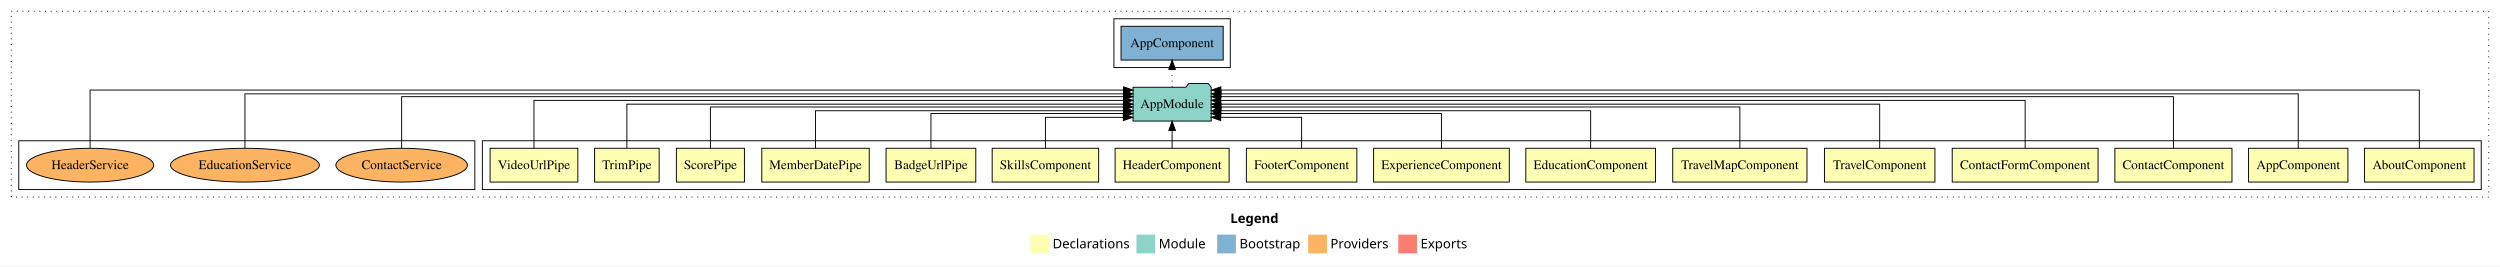
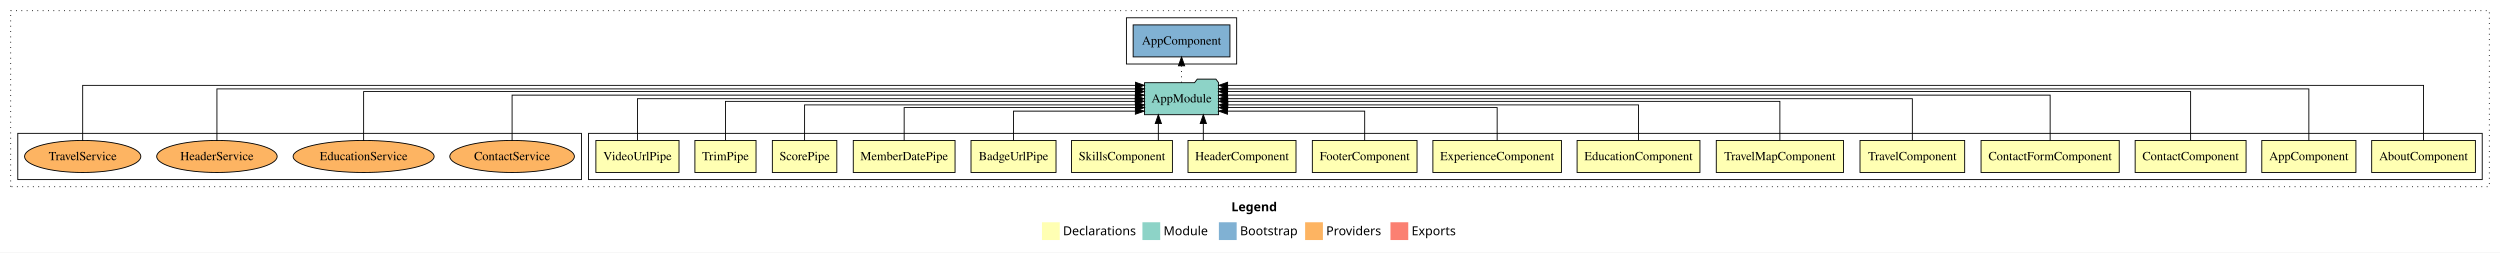
- <svg xmlns="http://www.w3.org/2000/svg" width="2664pt" height="284pt" viewBox="0.00 0.00 2664.00 284.00">
+ <svg xmlns="http://www.w3.org/2000/svg" width="2812pt" height="284pt" viewBox="0.00 0.00 2812.00 284.00">
  <g id="graph0" class="graph" transform="scale(1 1) rotate(0) translate(4 280)">
-     <polygon fill="#ffffff" stroke="transparent" points="-4,4 -4,-280 2660,-280 2660,4 -4,4" />
-     <text text-anchor="start" x="1307.009" y="-42.4" font-family="sans-serif" font-weight="bold" font-size="14.00" fill="#000000">Legend</text>
-     <polygon fill="#ffffb3" stroke="transparent" points="1094,-10 1094,-30 1114,-30 1114,-10 1094,-10" />
-     <text text-anchor="start" x="1117.629" y="-15.4" font-family="sans-serif" font-size="14.00" fill="#000000">  Declarations</text>
-     <polygon fill="#8dd3c7" stroke="transparent" points="1207,-10 1207,-30 1227,-30 1227,-10 1207,-10" />
-     <text text-anchor="start" x="1230.725" y="-15.4" font-family="sans-serif" font-size="14.00" fill="#000000">  Module</text>
-     <polygon fill="#80b1d3" stroke="transparent" points="1293,-10 1293,-30 1313,-30 1313,-10 1293,-10" />
-     <text text-anchor="start" x="1316.781" y="-15.4" font-family="sans-serif" font-size="14.00" fill="#000000">  Bootstrap</text>
-     <polygon fill="#fdb462" stroke="transparent" points="1390,-10 1390,-30 1410,-30 1410,-10 1390,-10" />
-     <text text-anchor="start" x="1413.673" y="-15.4" font-family="sans-serif" font-size="14.00" fill="#000000">  Providers</text>
-     <polygon fill="#fb8072" stroke="transparent" points="1486,-10 1486,-30 1506,-30 1506,-10 1486,-10" />
-     <text text-anchor="start" x="1509.726" y="-15.4" font-family="sans-serif" font-size="14.00" fill="#000000">  Exports</text>
+     <polygon fill="#ffffff" stroke="transparent" points="-4,4 -4,-280 2808,-280 2808,4 -4,4" />
+     <text text-anchor="start" x="1381.009" y="-42.4" font-family="sans-serif" font-weight="bold" font-size="14.00" fill="#000000">Legend</text>
+     <polygon fill="#ffffb3" stroke="transparent" points="1168,-10 1168,-30 1188,-30 1188,-10 1168,-10" />
+     <text text-anchor="start" x="1191.629" y="-15.4" font-family="sans-serif" font-size="14.00" fill="#000000">  Declarations</text>
+     <polygon fill="#8dd3c7" stroke="transparent" points="1281,-10 1281,-30 1301,-30 1301,-10 1281,-10" />
+     <text text-anchor="start" x="1304.725" y="-15.4" font-family="sans-serif" font-size="14.00" fill="#000000">  Module</text>
+     <polygon fill="#80b1d3" stroke="transparent" points="1367,-10 1367,-30 1387,-30 1387,-10 1367,-10" />
+     <text text-anchor="start" x="1390.781" y="-15.4" font-family="sans-serif" font-size="14.00" fill="#000000">  Bootstrap</text>
+     <polygon fill="#fdb462" stroke="transparent" points="1464,-10 1464,-30 1484,-30 1484,-10 1464,-10" />
+     <text text-anchor="start" x="1487.673" y="-15.4" font-family="sans-serif" font-size="14.00" fill="#000000">  Providers</text>
+     <polygon fill="#fb8072" stroke="transparent" points="1560,-10 1560,-30 1580,-30 1580,-10 1560,-10" />
+     <text text-anchor="start" x="1583.726" y="-15.4" font-family="sans-serif" font-size="14.00" fill="#000000">  Exports</text>
    <g id="clust1" class="cluster">
-       <polygon fill="none" stroke="#000000" stroke-dasharray="1,5" points="8,-70 8,-268 2648,-268 2648,-70 8,-70" />
+       <polygon fill="none" stroke="#000000" stroke-dasharray="1,5" points="8,-70 8,-268 2796,-268 2796,-70 8,-70" />
    </g>
    <g id="clust2" class="cluster">
-       <polygon fill="none" stroke="#000000" points="510,-78 510,-130 2640,-130 2640,-78 510,-78" />
+       <polygon fill="none" stroke="#000000" points="658,-78 658,-130 2788,-130 2788,-78 658,-78" />
    </g>
    <g id="clust21" class="cluster">
-       <polygon fill="none" stroke="#000000" points="1183,-208 1183,-260 1307,-260 1307,-208 1183,-208" />
+       <polygon fill="none" stroke="#000000" points="1263,-208 1263,-260 1387,-260 1387,-208 1263,-208" />
    </g>
    <g id="clust22" class="cluster">
-       <polygon fill="none" stroke="#000000" points="16,-78 16,-130 502,-130 502,-78 16,-78" />
+       <polygon fill="none" stroke="#000000" points="16,-78 16,-130 650,-130 650,-78 16,-78" />
    </g>
    <g id="node1" class="node">
-       <polygon fill="#ffffb3" stroke="#000000" points="2632.33,-122 2515.67,-122 2515.67,-86 2632.33,-86 2632.33,-122" />
-       <text text-anchor="middle" x="2574" y="-99.8" font-family="Times,serif" font-size="14.00" fill="#000000">AboutComponent</text>
+       <polygon fill="#ffffb3" stroke="#000000" points="2780.33,-122 2663.67,-122 2663.67,-86 2780.33,-86 2780.33,-122" />
+       <text text-anchor="middle" x="2722" y="-99.8" font-family="Times,serif" font-size="14.00" fill="#000000">AboutComponent</text>
    </g>
    <g id="node17" class="node">
-       <polygon fill="#8dd3c7" stroke="#000000" points="1286.657,-187 1283.657,-191 1262.657,-191 1259.657,-187 1203.343,-187 1203.343,-151 1286.657,-151 1286.657,-187" />
-       <text text-anchor="middle" x="1245" y="-164.8" font-family="Times,serif" font-size="14.00" fill="#000000">AppModule</text>
+       <polygon fill="#8dd3c7" stroke="#000000" points="1366.657,-187 1363.657,-191 1342.657,-191 1339.657,-187 1283.343,-187 1283.343,-151 1366.657,-151 1366.657,-187" />
+       <text text-anchor="middle" x="1325" y="-164.8" font-family="Times,serif" font-size="14.00" fill="#000000">AppModule</text>
    </g>
    <g id="edge1" class="edge">
-       <path fill="none" stroke="#000000" d="M2574,-122.153C2574,-145.757 2574,-184 2574,-184 2574,-184 1296.969,-184 1296.969,-184" />
-       <polygon fill="#000000" stroke="#000000" points="1296.969,-180.5 1286.969,-184 1296.969,-187.5 1296.969,-180.5" />
+       <path fill="none" stroke="#000000" d="M2722,-122.153C2722,-145.757 2722,-184 2722,-184 2722,-184 1376.809,-184 1376.809,-184" />
+       <polygon fill="#000000" stroke="#000000" points="1376.81,-180.5 1366.809,-184 1376.809,-187.5 1376.81,-180.5" />
    </g>
    <g id="node2" class="node">
-       <polygon fill="#ffffb3" stroke="#000000" points="2497.94,-122 2392.06,-122 2392.06,-86 2497.94,-86 2497.94,-122" />
-       <text text-anchor="middle" x="2445" y="-99.8" font-family="Times,serif" font-size="14.00" fill="#000000">AppComponent</text>
+       <polygon fill="#ffffb3" stroke="#000000" points="2645.94,-122 2540.06,-122 2540.06,-86 2645.94,-86 2645.94,-122" />
+       <text text-anchor="middle" x="2593" y="-99.8" font-family="Times,serif" font-size="14.00" fill="#000000">AppComponent</text>
    </g>
    <g id="edge2" class="edge">
-       <path fill="none" stroke="#000000" d="M2445,-122.011C2445,-144.485 2445,-180 2445,-180 2445,-180 1297.005,-180 1297.005,-180" />
-       <polygon fill="#000000" stroke="#000000" points="1297.005,-176.5 1287.005,-180 1297.005,-183.5 1297.005,-176.5" />
+       <path fill="none" stroke="#000000" d="M2593,-122.011C2593,-144.485 2593,-180 2593,-180 2593,-180 1376.828,-180 1376.828,-180" />
+       <polygon fill="#000000" stroke="#000000" points="1376.828,-176.5 1366.828,-180 1376.827,-183.5 1376.828,-176.5" />
    </g>
    <g id="node3" class="node">
-       <polygon fill="#ffffb3" stroke="#000000" points="2374.38,-122 2249.62,-122 2249.62,-86 2374.38,-86 2374.38,-122" />
-       <text text-anchor="middle" x="2312" y="-99.8" font-family="Times,serif" font-size="14.00" fill="#000000">ContactComponent</text>
+       <polygon fill="#ffffb3" stroke="#000000" points="2522.38,-122 2397.62,-122 2397.62,-86 2522.38,-86 2522.38,-122" />
+       <text text-anchor="middle" x="2460" y="-99.8" font-family="Times,serif" font-size="14.00" fill="#000000">ContactComponent</text>
    </g>
    <g id="edge3" class="edge">
-       <path fill="none" stroke="#000000" d="M2312,-122.045C2312,-143.662 2312,-177 2312,-177 2312,-177 1296.828,-177 1296.828,-177" />
-       <polygon fill="#000000" stroke="#000000" points="1296.828,-173.5 1286.828,-177 1296.828,-180.5 1296.828,-173.5" />
+       <path fill="none" stroke="#000000" d="M2460,-122.045C2460,-143.662 2460,-177 2460,-177 2460,-177 1376.741,-177 1376.741,-177" />
+       <polygon fill="#000000" stroke="#000000" points="1376.741,-173.5 1366.741,-177 1376.741,-180.5 1376.741,-173.5" />
    </g>
    <g id="node4" class="node">
-       <polygon fill="#ffffb3" stroke="#000000" points="2231.713,-122 2076.287,-122 2076.287,-86 2231.713,-86 2231.713,-122" />
-       <text text-anchor="middle" x="2154" y="-99.8" font-family="Times,serif" font-size="14.00" fill="#000000">ContactFormComponent</text>
+       <polygon fill="#ffffb3" stroke="#000000" points="2379.713,-122 2224.287,-122 2224.287,-86 2379.713,-86 2379.713,-122" />
+       <text text-anchor="middle" x="2302" y="-99.8" font-family="Times,serif" font-size="14.00" fill="#000000">ContactFormComponent</text>
    </g>
    <g id="edge4" class="edge">
-       <path fill="none" stroke="#000000" d="M2154,-122.129C2154,-142.572 2154,-173 2154,-173 2154,-173 1296.719,-173 1296.719,-173" />
-       <polygon fill="#000000" stroke="#000000" points="1296.719,-169.5 1286.719,-173 1296.719,-176.5 1296.719,-169.5" />
+       <path fill="none" stroke="#000000" d="M2302,-122.129C2302,-142.572 2302,-173 2302,-173 2302,-173 1376.668,-173 1376.668,-173" />
+       <polygon fill="#000000" stroke="#000000" points="1376.668,-169.5 1366.668,-173 1376.668,-176.5 1376.668,-169.5" />
    </g>
    <g id="node5" class="node">
-       <polygon fill="#ffffb3" stroke="#000000" points="2057.865,-122 1940.134,-122 1940.134,-86 2057.865,-86 2057.865,-122" />
-       <text text-anchor="middle" x="1999" y="-99.8" font-family="Times,serif" font-size="14.00" fill="#000000">TravelComponent</text>
+       <polygon fill="#ffffb3" stroke="#000000" points="2205.865,-122 2088.135,-122 2088.135,-86 2205.865,-86 2205.865,-122" />
+       <text text-anchor="middle" x="2147" y="-99.8" font-family="Times,serif" font-size="14.00" fill="#000000">TravelComponent</text>
    </g>
    <g id="edge5" class="edge">
-       <path fill="none" stroke="#000000" d="M1999,-122.106C1999,-141.339 1999,-169 1999,-169 1999,-169 1296.883,-169 1296.883,-169" />
-       <polygon fill="#000000" stroke="#000000" points="1296.883,-165.5 1286.883,-169 1296.883,-172.5 1296.883,-165.5" />
+       <path fill="none" stroke="#000000" d="M2147,-122.106C2147,-141.339 2147,-169 2147,-169 2147,-169 1376.893,-169 1376.893,-169" />
+       <polygon fill="#000000" stroke="#000000" points="1376.893,-165.5 1366.893,-169 1376.893,-172.5 1376.893,-165.5" />
    </g>
    <g id="node6" class="node">
-       <polygon fill="#ffffb3" stroke="#000000" points="1921.525,-122 1778.475,-122 1778.475,-86 1921.525,-86 1921.525,-122" />
-       <text text-anchor="middle" x="1850" y="-99.8" font-family="Times,serif" font-size="14.00" fill="#000000">TravelMapComponent</text>
+       <polygon fill="#ffffb3" stroke="#000000" points="2069.525,-122 1926.475,-122 1926.475,-86 2069.525,-86 2069.525,-122" />
+       <text text-anchor="middle" x="1998" y="-99.8" font-family="Times,serif" font-size="14.00" fill="#000000">TravelMapComponent</text>
    </g>
    <g id="edge6" class="edge">
-       <path fill="none" stroke="#000000" d="M1850,-122.267C1850,-140.555 1850,-166 1850,-166 1850,-166 1297.062,-166 1297.062,-166" />
-       <polygon fill="#000000" stroke="#000000" points="1297.062,-162.5 1287.062,-166 1297.062,-169.5 1297.062,-162.5" />
+       <path fill="none" stroke="#000000" d="M1998,-122.267C1998,-140.555 1998,-166 1998,-166 1998,-166 1376.845,-166 1376.845,-166" />
+       <polygon fill="#000000" stroke="#000000" points="1376.845,-162.5 1366.845,-166 1376.845,-169.5 1376.845,-162.5" />
    </g>
    <g id="node7" class="node">
-       <polygon fill="#ffffb3" stroke="#000000" points="1760.095,-122 1621.905,-122 1621.905,-86 1760.095,-86 1760.095,-122" />
-       <text text-anchor="middle" x="1691" y="-99.8" font-family="Times,serif" font-size="14.00" fill="#000000">EducationComponent</text>
+       <polygon fill="#ffffb3" stroke="#000000" points="1908.095,-122 1769.905,-122 1769.905,-86 1908.095,-86 1908.095,-122" />
+       <text text-anchor="middle" x="1839" y="-99.8" font-family="Times,serif" font-size="14.00" fill="#000000">EducationComponent</text>
    </g>
    <g id="edge7" class="edge">
-       <path fill="none" stroke="#000000" d="M1691,-122.034C1691,-139.06 1691,-162 1691,-162 1691,-162 1296.959,-162 1296.959,-162" />
-       <polygon fill="#000000" stroke="#000000" points="1296.959,-158.5 1286.959,-162 1296.959,-165.5 1296.959,-158.5" />
+       <path fill="none" stroke="#000000" d="M1839,-122.034C1839,-139.06 1839,-162 1839,-162 1839,-162 1377.063,-162 1377.063,-162" />
+       <polygon fill="#000000" stroke="#000000" points="1377.063,-158.5 1367.063,-162 1377.063,-165.5 1377.063,-158.5" />
    </g>
    <g id="node8" class="node">
-       <polygon fill="#ffffb3" stroke="#000000" points="1604.295,-122 1459.705,-122 1459.705,-86 1604.295,-86 1604.295,-122" />
-       <text text-anchor="middle" x="1532" y="-99.8" font-family="Times,serif" font-size="14.00" fill="#000000">ExperienceComponent</text>
+       <polygon fill="#ffffb3" stroke="#000000" points="1752.295,-122 1607.705,-122 1607.705,-86 1752.295,-86 1752.295,-122" />
+       <text text-anchor="middle" x="1680" y="-99.8" font-family="Times,serif" font-size="14.00" fill="#000000">ExperienceComponent</text>
    </g>
    <g id="edge8" class="edge">
-       <path fill="none" stroke="#000000" d="M1532,-122.009C1532,-138.049 1532,-159 1532,-159 1532,-159 1296.732,-159 1296.732,-159" />
-       <polygon fill="#000000" stroke="#000000" points="1296.732,-155.5 1286.732,-159 1296.732,-162.5 1296.732,-155.5" />
+       <path fill="none" stroke="#000000" d="M1680,-122.009C1680,-138.049 1680,-159 1680,-159 1680,-159 1376.767,-159 1376.767,-159" />
+       <polygon fill="#000000" stroke="#000000" points="1376.767,-155.5 1366.767,-159 1376.767,-162.5 1376.767,-155.5" />
    </g>
    <g id="node9" class="node">
-       <polygon fill="#ffffb3" stroke="#000000" points="1441.881,-122 1324.119,-122 1324.119,-86 1441.881,-86 1441.881,-122" />
-       <text text-anchor="middle" x="1383" y="-99.8" font-family="Times,serif" font-size="14.00" fill="#000000">FooterComponent</text>
+       <polygon fill="#ffffb3" stroke="#000000" points="1589.881,-122 1472.119,-122 1472.119,-86 1589.881,-86 1589.881,-122" />
+       <text text-anchor="middle" x="1531" y="-99.8" font-family="Times,serif" font-size="14.00" fill="#000000">FooterComponent</text>
    </g>
    <g id="edge9" class="edge">
-       <path fill="none" stroke="#000000" d="M1383,-122.124C1383,-136.783 1383,-155 1383,-155 1383,-155 1296.779,-155 1296.779,-155" />
-       <polygon fill="#000000" stroke="#000000" points="1296.779,-151.5 1286.779,-155 1296.779,-158.5 1296.779,-151.5" />
+       <path fill="none" stroke="#000000" d="M1531,-122.124C1531,-136.783 1531,-155 1531,-155 1531,-155 1376.687,-155 1376.687,-155" />
+       <polygon fill="#000000" stroke="#000000" points="1376.687,-151.5 1366.687,-155 1376.687,-158.5 1376.687,-151.5" />
    </g>
    <g id="node10" class="node">
-       <polygon fill="#ffffb3" stroke="#000000" points="1305.744,-122 1184.256,-122 1184.256,-86 1305.744,-86 1305.744,-122" />
-       <text text-anchor="middle" x="1245" y="-99.8" font-family="Times,serif" font-size="14.00" fill="#000000">HeaderComponent</text>
+       <polygon fill="#ffffb3" stroke="#000000" points="1453.744,-122 1332.256,-122 1332.256,-86 1453.744,-86 1453.744,-122" />
+       <text text-anchor="middle" x="1393" y="-99.8" font-family="Times,serif" font-size="14.00" fill="#000000">HeaderComponent</text>
    </g>
    <g id="edge10" class="edge">
-       <path fill="none" stroke="#000000" d="M1245,-122.106C1245,-122.106 1245,-140.991 1245,-140.991" />
-       <polygon fill="#000000" stroke="#000000" points="1241.5,-140.991 1245,-150.991 1248.5,-140.991 1241.5,-140.991" />
+       <path fill="none" stroke="#000000" d="M1349.478,-122.106C1349.478,-122.106 1349.478,-140.991 1349.478,-140.991" />
+       <polygon fill="#000000" stroke="#000000" points="1345.978,-140.991 1349.478,-150.991 1352.978,-140.991 1345.978,-140.991" />
    </g>
    <g id="node11" class="node">
-       <polygon fill="#ffffb3" stroke="#000000" points="1166.732,-122 1053.268,-122 1053.268,-86 1166.732,-86 1166.732,-122" />
-       <text text-anchor="middle" x="1110" y="-99.8" font-family="Times,serif" font-size="14.00" fill="#000000">SkillsComponent</text>
+       <polygon fill="#ffffb3" stroke="#000000" points="1314.732,-122 1201.268,-122 1201.268,-86 1314.732,-86 1314.732,-122" />
+       <text text-anchor="middle" x="1258" y="-99.8" font-family="Times,serif" font-size="14.00" fill="#000000">SkillsComponent</text>
    </g>
    <g id="edge11" class="edge">
-       <path fill="none" stroke="#000000" d="M1110,-122.124C1110,-136.783 1110,-155 1110,-155 1110,-155 1193.025,-155 1193.025,-155" />
-       <polygon fill="#000000" stroke="#000000" points="1193.025,-158.5 1203.025,-155 1193.025,-151.5 1193.025,-158.5" />
+       <path fill="none" stroke="#000000" d="M1298.894,-122.106C1298.894,-122.106 1298.894,-140.991 1298.894,-140.991" />
+       <polygon fill="#000000" stroke="#000000" points="1295.394,-140.991 1298.894,-150.991 1302.394,-140.991 1295.394,-140.991" />
    </g>
    <g id="node12" class="node">
-       <polygon fill="#ffffb3" stroke="#000000" points="1035.812,-122 940.188,-122 940.188,-86 1035.812,-86 1035.812,-122" />
-       <text text-anchor="middle" x="988" y="-99.8" font-family="Times,serif" font-size="14.00" fill="#000000">BadgeUrlPipe</text>
+       <polygon fill="#ffffb3" stroke="#000000" points="1183.812,-122 1088.188,-122 1088.188,-86 1183.812,-86 1183.812,-122" />
+       <text text-anchor="middle" x="1136" y="-99.8" font-family="Times,serif" font-size="14.00" fill="#000000">BadgeUrlPipe</text>
    </g>
    <g id="edge12" class="edge">
-       <path fill="none" stroke="#000000" d="M988,-122.009C988,-138.049 988,-159 988,-159 988,-159 1193.137,-159 1193.137,-159" />
-       <polygon fill="#000000" stroke="#000000" points="1193.137,-162.5 1203.137,-159 1193.137,-155.5 1193.137,-162.5" />
+       <path fill="none" stroke="#000000" d="M1136,-122.124C1136,-136.783 1136,-155 1136,-155 1136,-155 1273.055,-155 1273.055,-155" />
+       <polygon fill="#000000" stroke="#000000" points="1273.055,-158.5 1283.055,-155 1273.055,-151.5 1273.055,-158.5" />
    </g>
    <g id="node13" class="node">
-       <polygon fill="#ffffb3" stroke="#000000" points="922.24,-122 807.76,-122 807.76,-86 922.24,-86 922.24,-122" />
-       <text text-anchor="middle" x="865" y="-99.8" font-family="Times,serif" font-size="14.00" fill="#000000">MemberDatePipe</text>
+       <polygon fill="#ffffb3" stroke="#000000" points="1070.239,-122 955.76,-122 955.76,-86 1070.239,-86 1070.239,-122" />
+       <text text-anchor="middle" x="1013" y="-99.8" font-family="Times,serif" font-size="14.00" fill="#000000">MemberDatePipe</text>
    </g>
    <g id="edge13" class="edge">
-       <path fill="none" stroke="#000000" d="M865,-122.034C865,-139.06 865,-162 865,-162 865,-162 1193.246,-162 1193.246,-162" />
-       <polygon fill="#000000" stroke="#000000" points="1193.246,-165.5 1203.246,-162 1193.246,-158.5 1193.246,-165.5" />
+       <path fill="none" stroke="#000000" d="M1013,-122.009C1013,-138.049 1013,-159 1013,-159 1013,-159 1273.246,-159 1273.246,-159" />
+       <polygon fill="#000000" stroke="#000000" points="1273.246,-162.5 1283.246,-159 1273.246,-155.5 1273.246,-162.5" />
    </g>
    <g id="node14" class="node">
-       <polygon fill="#ffffb3" stroke="#000000" points="789.261,-122 716.739,-122 716.739,-86 789.261,-86 789.261,-122" />
-       <text text-anchor="middle" x="753" y="-99.8" font-family="Times,serif" font-size="14.00" fill="#000000">ScorePipe</text>
+       <polygon fill="#ffffb3" stroke="#000000" points="937.261,-122 864.739,-122 864.739,-86 937.261,-86 937.261,-122" />
+       <text text-anchor="middle" x="901" y="-99.8" font-family="Times,serif" font-size="14.00" fill="#000000">ScorePipe</text>
    </g>
    <g id="edge14" class="edge">
-       <path fill="none" stroke="#000000" d="M753,-122.267C753,-140.555 753,-166 753,-166 753,-166 1193.052,-166 1193.052,-166" />
-       <polygon fill="#000000" stroke="#000000" points="1193.052,-169.5 1203.052,-166 1193.052,-162.5 1193.052,-169.5" />
+       <path fill="none" stroke="#000000" d="M901,-122.034C901,-139.06 901,-162 901,-162 901,-162 1273.185,-162 1273.185,-162" />
+       <polygon fill="#000000" stroke="#000000" points="1273.185,-165.5 1283.185,-162 1273.185,-158.5 1273.185,-165.5" />
    </g>
    <g id="node15" class="node">
-       <polygon fill="#ffffb3" stroke="#000000" points="698.382,-122 629.618,-122 629.618,-86 698.382,-86 698.382,-122" />
-       <text text-anchor="middle" x="664" y="-99.8" font-family="Times,serif" font-size="14.00" fill="#000000">TrimPipe</text>
+       <polygon fill="#ffffb3" stroke="#000000" points="846.382,-122 777.618,-122 777.618,-86 846.382,-86 846.382,-122" />
+       <text text-anchor="middle" x="812" y="-99.8" font-family="Times,serif" font-size="14.00" fill="#000000">TrimPipe</text>
    </g>
    <g id="edge15" class="edge">
-       <path fill="none" stroke="#000000" d="M664,-122.106C664,-141.339 664,-169 664,-169 664,-169 1193.216,-169 1193.216,-169" />
-       <polygon fill="#000000" stroke="#000000" points="1193.216,-172.5 1203.216,-169 1193.216,-165.5 1193.216,-172.5" />
+       <path fill="none" stroke="#000000" d="M812,-122.267C812,-140.555 812,-166 812,-166 812,-166 1273.019,-166 1273.019,-166" />
+       <polygon fill="#000000" stroke="#000000" points="1273.019,-169.5 1283.019,-166 1273.019,-162.5 1273.019,-169.5" />
    </g>
    <g id="node16" class="node">
-       <polygon fill="#ffffb3" stroke="#000000" points="611.758,-122 518.242,-122 518.242,-86 611.758,-86 611.758,-122" />
-       <text text-anchor="middle" x="565" y="-99.8" font-family="Times,serif" font-size="14.00" fill="#000000">VideoUrlPipe</text>
+       <polygon fill="#ffffb3" stroke="#000000" points="759.758,-122 666.242,-122 666.242,-86 759.758,-86 759.758,-122" />
+       <text text-anchor="middle" x="713" y="-99.8" font-family="Times,serif" font-size="14.00" fill="#000000">VideoUrlPipe</text>
    </g>
    <g id="edge16" class="edge">
-       <path fill="none" stroke="#000000" d="M565,-122.129C565,-142.572 565,-173 565,-173 565,-173 1193.232,-173 1193.232,-173" />
-       <polygon fill="#000000" stroke="#000000" points="1193.232,-176.5 1203.232,-173 1193.232,-169.5 1193.232,-176.5" />
+       <path fill="none" stroke="#000000" d="M713,-122.106C713,-141.339 713,-169 713,-169 713,-169 1272.935,-169 1272.935,-169" />
+       <polygon fill="#000000" stroke="#000000" points="1272.935,-172.5 1282.935,-169 1272.935,-165.5 1272.935,-172.5" />
    </g>
    <g id="node18" class="node">
-       <polygon fill="#80b1d3" stroke="#000000" points="1299.439,-252 1190.561,-252 1190.561,-216 1299.439,-216 1299.439,-252" />
-       <text text-anchor="middle" x="1245" y="-229.8" font-family="Times,serif" font-size="14.00" fill="#000000">AppComponent </text>
+       <polygon fill="#80b1d3" stroke="#000000" points="1379.439,-252 1270.561,-252 1270.561,-216 1379.439,-216 1379.439,-252" />
+       <text text-anchor="middle" x="1325" y="-229.8" font-family="Times,serif" font-size="14.00" fill="#000000">AppComponent </text>
    </g>
    <g id="edge17" class="edge">
-       <path fill="none" stroke="#000000" stroke-dasharray="1,5" d="M1245,-187.106C1245,-187.106 1245,-205.991 1245,-205.991" />
-       <polygon fill="#000000" stroke="#000000" points="1241.5,-205.991 1245,-215.991 1248.5,-205.991 1241.5,-205.991" />
+       <path fill="none" stroke="#000000" stroke-dasharray="1,5" d="M1325,-187.106C1325,-187.106 1325,-205.991 1325,-205.991" />
+       <polygon fill="#000000" stroke="#000000" points="1321.5,-205.991 1325,-215.991 1328.5,-205.991 1321.5,-205.991" />
    </g>
    <g id="node19" class="node">
-       <ellipse fill="#fdb462" stroke="#000000" cx="424" cy="-104" rx="70.06" ry="18" />
-       <text text-anchor="middle" x="424" y="-99.8" font-family="Times,serif" font-size="14.00" fill="#000000">ContactService</text>
+       <ellipse fill="#fdb462" stroke="#000000" cx="572" cy="-104" rx="70.06" ry="18" />
+       <text text-anchor="middle" x="572" y="-99.8" font-family="Times,serif" font-size="14.00" fill="#000000">ContactService</text>
    </g>
    <g id="edge18" class="edge">
-       <path fill="none" stroke="#000000" d="M424,-122.045C424,-143.662 424,-177 424,-177 424,-177 1193.158,-177 1193.158,-177" />
-       <polygon fill="#000000" stroke="#000000" points="1193.158,-180.5 1203.158,-177 1193.158,-173.5 1193.158,-180.5" />
+       <path fill="none" stroke="#000000" d="M572,-122.129C572,-142.572 572,-173 572,-173 572,-173 1273.173,-173 1273.173,-173" />
+       <polygon fill="#000000" stroke="#000000" points="1273.173,-176.5 1283.173,-173 1273.173,-169.5 1273.173,-176.5" />
    </g>
    <g id="node20" class="node">
-       <ellipse fill="#fdb462" stroke="#000000" cx="257" cy="-104" rx="79.292" ry="18" />
-       <text text-anchor="middle" x="257" y="-99.8" font-family="Times,serif" font-size="14.00" fill="#000000">EducationService</text>
+       <ellipse fill="#fdb462" stroke="#000000" cx="405" cy="-104" rx="79.292" ry="18" />
+       <text text-anchor="middle" x="405" y="-99.8" font-family="Times,serif" font-size="14.00" fill="#000000">EducationService</text>
    </g>
    <g id="edge19" class="edge">
-       <path fill="none" stroke="#000000" d="M257,-122.011C257,-144.485 257,-180 257,-180 257,-180 1193.178,-180 1193.178,-180" />
-       <polygon fill="#000000" stroke="#000000" points="1193.178,-183.5 1203.178,-180 1193.178,-176.5 1193.178,-183.5" />
+       <path fill="none" stroke="#000000" d="M405,-122.045C405,-143.662 405,-177 405,-177 405,-177 1273.079,-177 1273.079,-177" />
+       <polygon fill="#000000" stroke="#000000" points="1273.079,-180.5 1283.079,-177 1273.079,-173.5 1273.079,-180.5" />
    </g>
    <g id="node21" class="node">
-       <ellipse fill="#fdb462" stroke="#000000" cx="92" cy="-104" rx="67.734" ry="18" />
-       <text text-anchor="middle" x="92" y="-99.8" font-family="Times,serif" font-size="14.00" fill="#000000">HeaderService</text>
+       <ellipse fill="#fdb462" stroke="#000000" cx="240" cy="-104" rx="67.734" ry="18" />
+       <text text-anchor="middle" x="240" y="-99.8" font-family="Times,serif" font-size="14.00" fill="#000000">HeaderService</text>
    </g>
    <g id="edge20" class="edge">
-       <path fill="none" stroke="#000000" d="M92,-122.153C92,-145.757 92,-184 92,-184 92,-184 1193.283,-184 1193.283,-184" />
-       <polygon fill="#000000" stroke="#000000" points="1193.283,-187.5 1203.283,-184 1193.283,-180.5 1193.283,-187.5" />
+       <path fill="none" stroke="#000000" d="M240,-122.011C240,-144.485 240,-180 240,-180 240,-180 1273.131,-180 1273.131,-180" />
+       <polygon fill="#000000" stroke="#000000" points="1273.132,-183.5 1283.131,-180 1273.131,-176.5 1273.132,-183.5" />
+     </g>
+     <g id="node22" class="node">
+       <ellipse fill="#fdb462" stroke="#000000" cx="89" cy="-104" rx="65.384" ry="18" />
+       <text text-anchor="middle" x="89" y="-99.8" font-family="Times,serif" font-size="14.00" fill="#000000">TravelService</text>
+     </g>
+     <g id="edge21" class="edge">
+       <path fill="none" stroke="#000000" d="M89,-122.153C89,-145.757 89,-184 89,-184 89,-184 1273.168,-184 1273.168,-184" />
+       <polygon fill="#000000" stroke="#000000" points="1273.168,-187.5 1283.168,-184 1273.168,-180.5 1273.168,-187.5" />
    </g>
  </g>
</svg>
